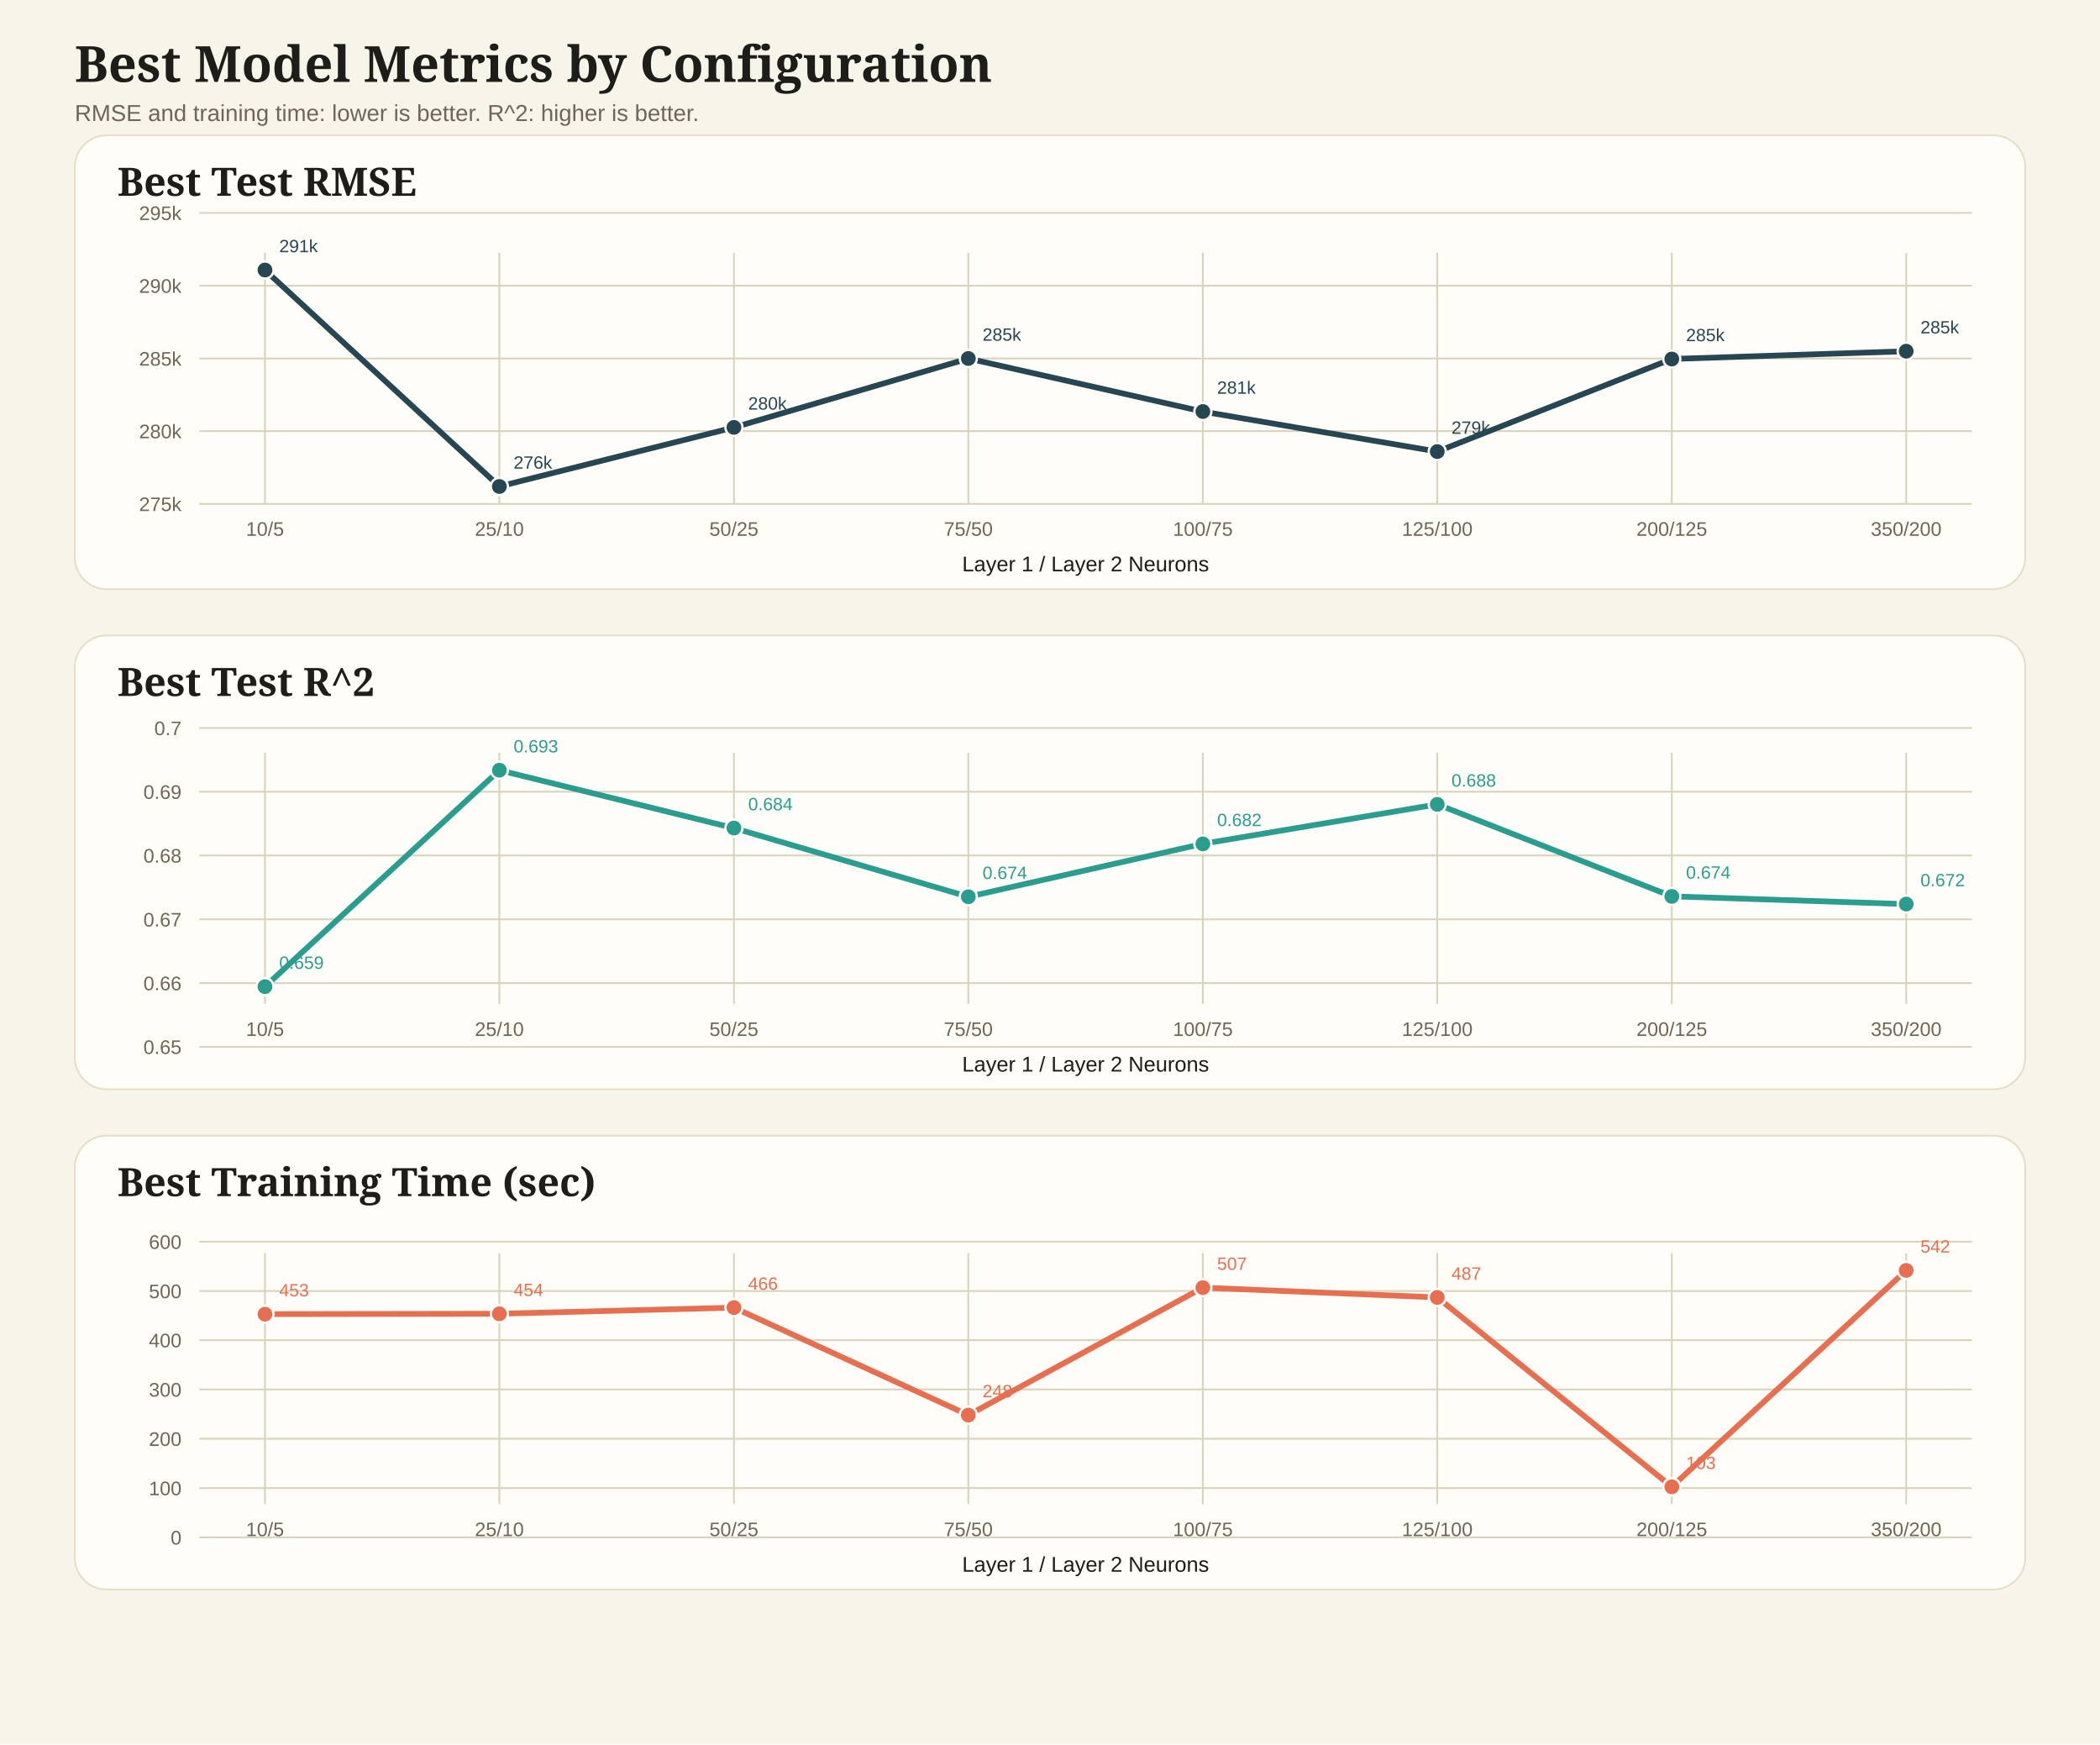
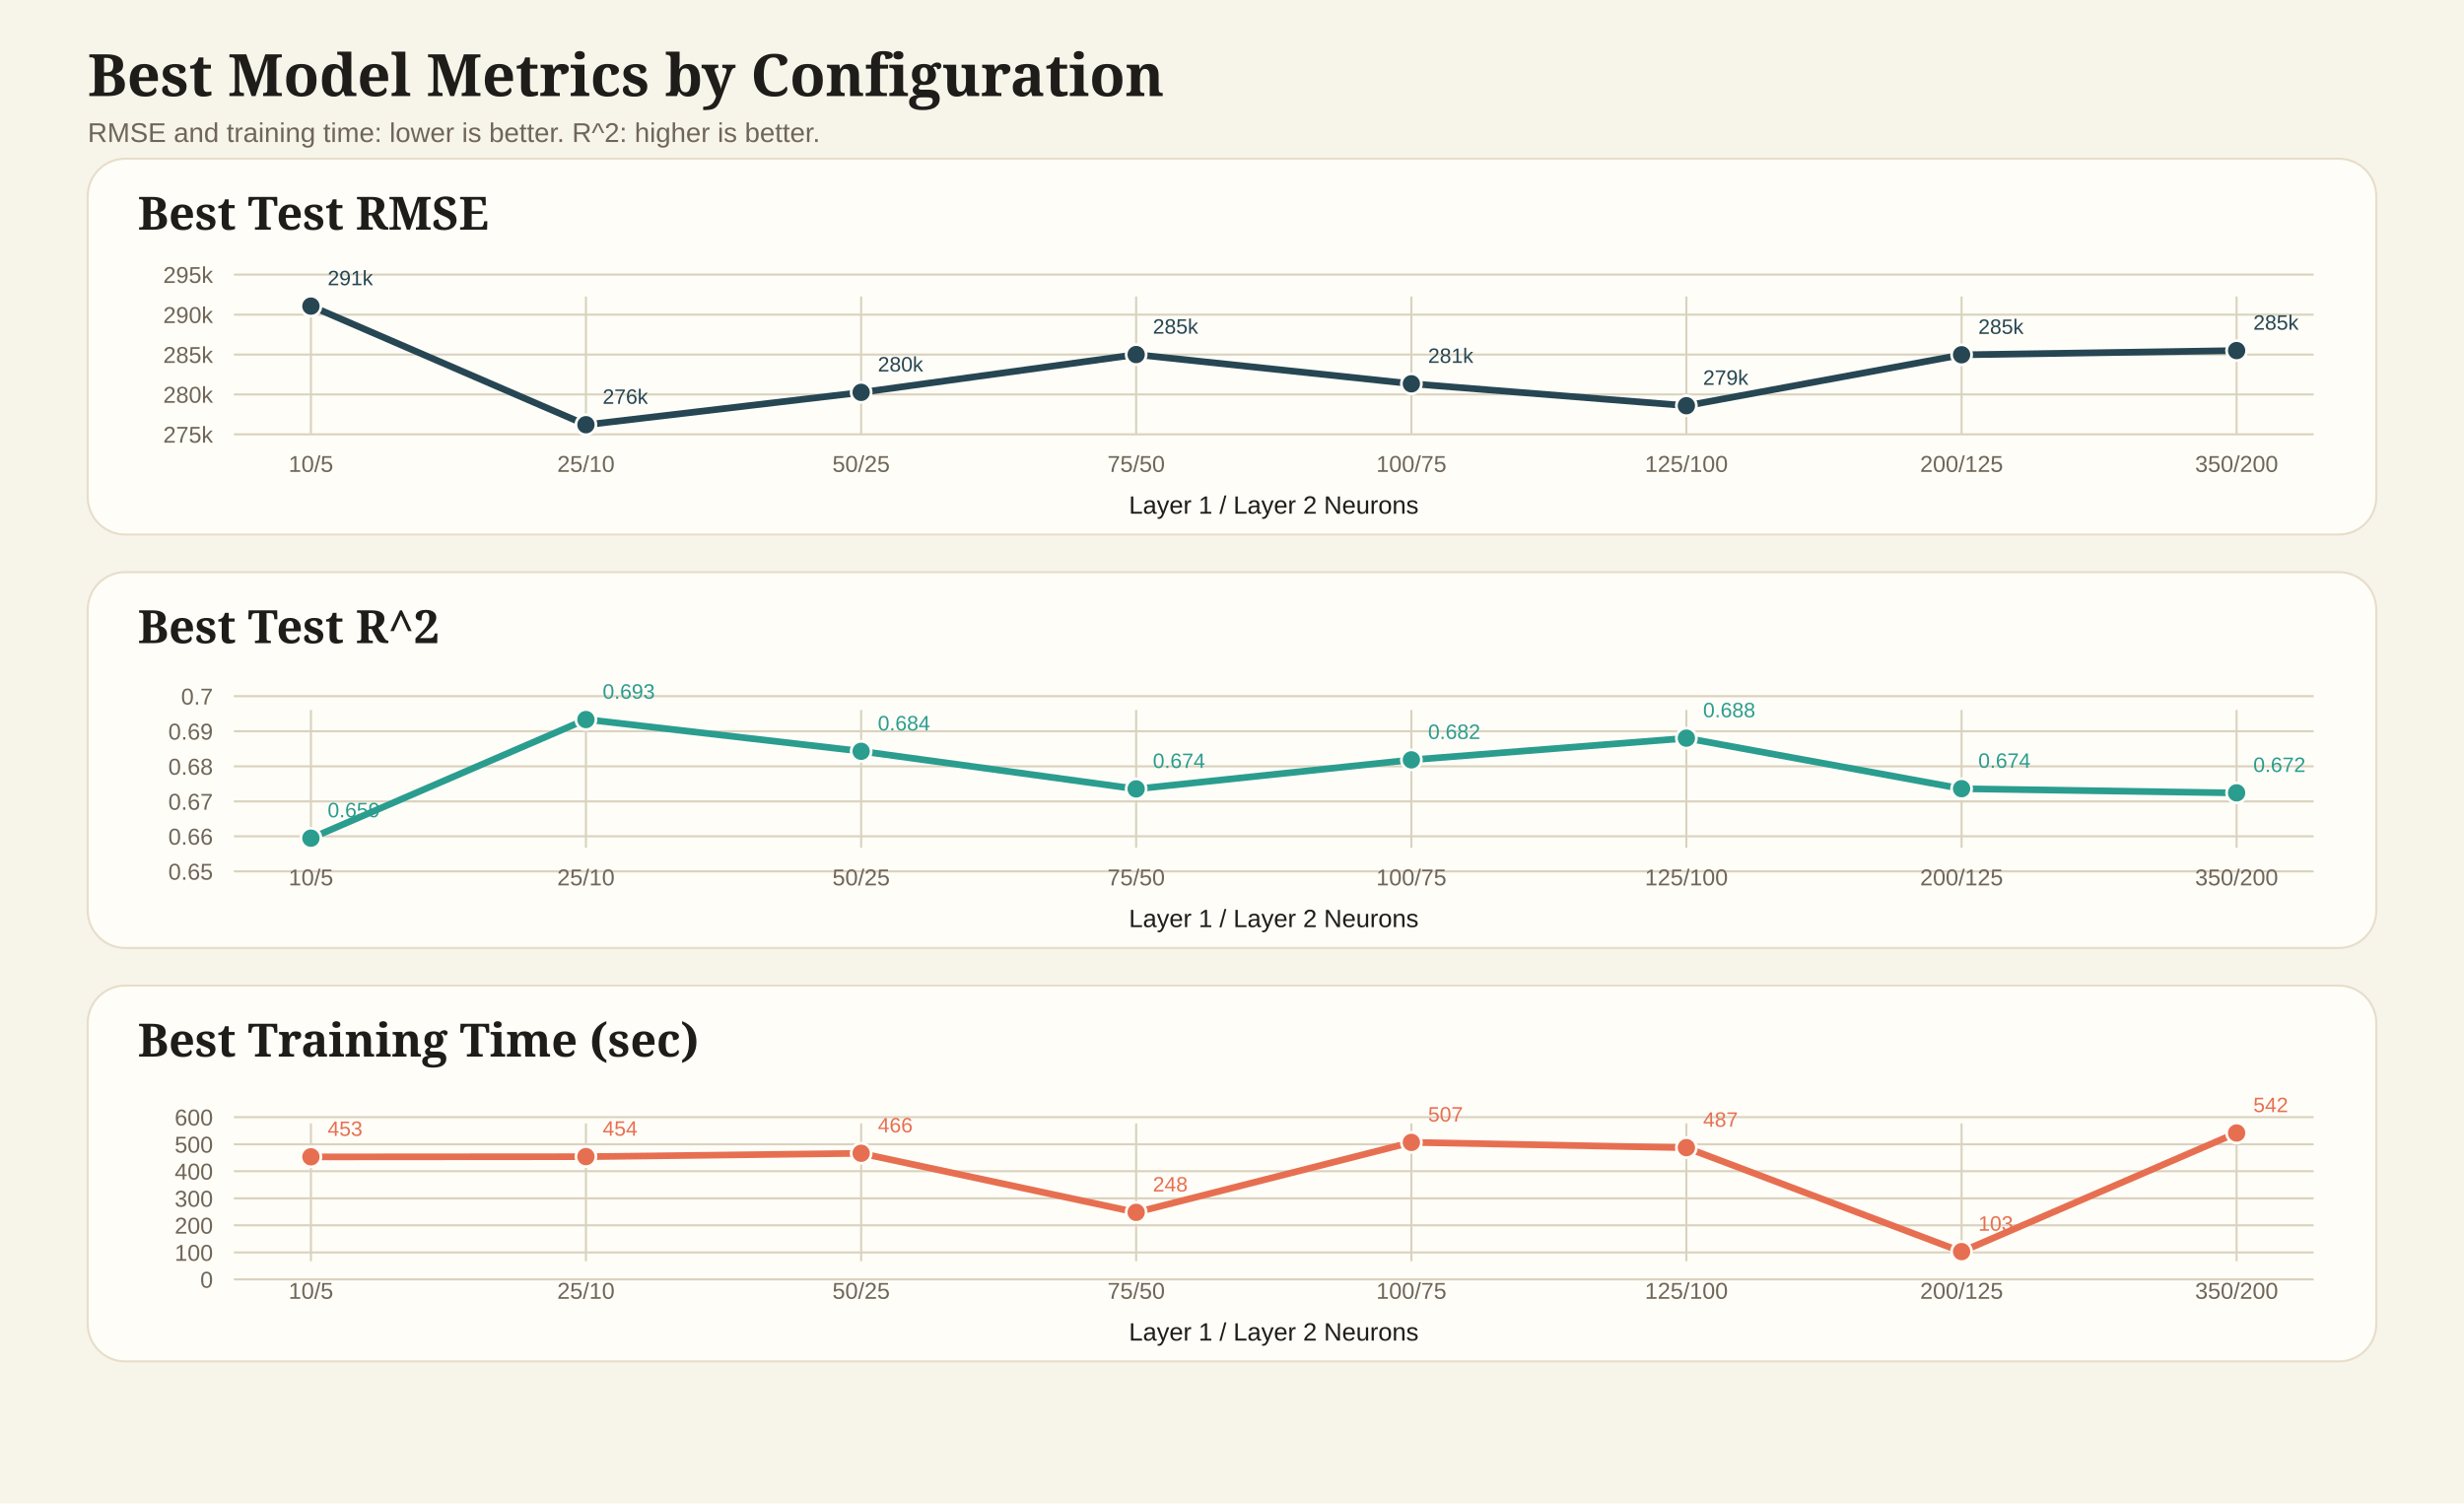
- <svg xmlns="http://www.w3.org/2000/svg" width="1180" height="980" viewBox="0 0 1180 980" role="img" aria-label="Best Model Metrics by Configuration">
-   <rect width="1180" height="980" fill="#f7f4ea" />
+ <svg xmlns="http://www.w3.org/2000/svg" width="1180" height="720" viewBox="0 0 1180 720" role="img" aria-label="Best Model Metrics by Configuration">
+   <rect width="1180" height="720" fill="#f7f4ea" />
  <text x="42" y="46" fill="#1f1d1a" font-size="28" font-weight="700" font-family="Georgia, serif">Best Model Metrics by Configuration</text>
  <text x="42" y="68" fill="#6f6659" font-size="13" font-family="Trebuchet MS, Arial, sans-serif">RMSE and training time: lower is better. R^2: higher is better.</text>
-   <rect x="42.0" y="76.0" width="1096.0" height="255.0" rx="18" fill="#fffdf7" stroke="#e6dec9" />
+   <rect x="42.0" y="76.0" width="1096.0" height="180.0" rx="18" fill="#fffdf7" stroke="#e6dec9" />
  <text x="66.0" y="110.0" fill="#1f1d1a" font-size="22" font-weight="700" font-family="Georgia, serif">Best Test RMSE</text>
-   <line x1="112.0" y1="283.1" x2="1108.0" y2="283.1" stroke="#d9d2bf" stroke-width="1" />
-   <text x="102.0" y="287.1" text-anchor="end" fill="#6f6659" font-size="11" font-family="Trebuchet MS, Arial, sans-serif">275k</text>
-   <line x1="112.0" y1="242.2" x2="1108.0" y2="242.2" stroke="#d9d2bf" stroke-width="1" />
-   <text x="102.0" y="246.2" text-anchor="end" fill="#6f6659" font-size="11" font-family="Trebuchet MS, Arial, sans-serif">280k</text>
-   <line x1="112.0" y1="201.4" x2="1108.0" y2="201.4" stroke="#d9d2bf" stroke-width="1" />
-   <text x="102.0" y="205.4" text-anchor="end" fill="#6f6659" font-size="11" font-family="Trebuchet MS, Arial, sans-serif">285k</text>
-   <line x1="112.0" y1="160.5" x2="1108.0" y2="160.5" stroke="#d9d2bf" stroke-width="1" />
-   <text x="102.0" y="164.5" text-anchor="end" fill="#6f6659" font-size="11" font-family="Trebuchet MS, Arial, sans-serif">290k</text>
-   <line x1="112.0" y1="119.6" x2="1108.0" y2="119.6" stroke="#d9d2bf" stroke-width="1" />
-   <text x="102.0" y="123.6" text-anchor="end" fill="#6f6659" font-size="11" font-family="Trebuchet MS, Arial, sans-serif">295k</text>
-   <line x1="148.9" y1="142.0" x2="148.9" y2="283.0" stroke="#d9d2bf" stroke-width="1" />
-   <text x="148.9" y="301.0" text-anchor="middle" fill="#6f6659" font-size="11" font-family="Trebuchet MS, Arial, sans-serif">10/5</text>
-   <line x1="280.6" y1="142.0" x2="280.6" y2="283.0" stroke="#d9d2bf" stroke-width="1" />
-   <text x="280.6" y="301.0" text-anchor="middle" fill="#6f6659" font-size="11" font-family="Trebuchet MS, Arial, sans-serif">25/10</text>
-   <line x1="412.4" y1="142.0" x2="412.4" y2="283.0" stroke="#d9d2bf" stroke-width="1" />
-   <text x="412.4" y="301.0" text-anchor="middle" fill="#6f6659" font-size="11" font-family="Trebuchet MS, Arial, sans-serif">50/25</text>
-   <line x1="544.1" y1="142.0" x2="544.1" y2="283.0" stroke="#d9d2bf" stroke-width="1" />
-   <text x="544.1" y="301.0" text-anchor="middle" fill="#6f6659" font-size="11" font-family="Trebuchet MS, Arial, sans-serif">75/50</text>
-   <line x1="675.9" y1="142.0" x2="675.9" y2="283.0" stroke="#d9d2bf" stroke-width="1" />
-   <text x="675.9" y="301.0" text-anchor="middle" fill="#6f6659" font-size="11" font-family="Trebuchet MS, Arial, sans-serif">100/75</text>
-   <line x1="807.6" y1="142.0" x2="807.6" y2="283.0" stroke="#d9d2bf" stroke-width="1" />
-   <text x="807.6" y="301.0" text-anchor="middle" fill="#6f6659" font-size="11" font-family="Trebuchet MS, Arial, sans-serif">125/100</text>
-   <line x1="939.4" y1="142.0" x2="939.4" y2="283.0" stroke="#d9d2bf" stroke-width="1" />
-   <text x="939.4" y="301.0" text-anchor="middle" fill="#6f6659" font-size="11" font-family="Trebuchet MS, Arial, sans-serif">200/125</text>
-   <line x1="1071.1" y1="142.0" x2="1071.1" y2="283.0" stroke="#d9d2bf" stroke-width="1" />
-   <text x="1071.1" y="301.0" text-anchor="middle" fill="#6f6659" font-size="11" font-family="Trebuchet MS, Arial, sans-serif">350/200</text>
-   <path d="M 148.89 151.72 L 280.63 273.28 L 412.38 240.14 L 544.13 201.42 L 675.87 231.23 L 807.62 253.69 L 939.37 201.67 L 1071.11 197.34" fill="none" stroke="#264653" stroke-width="3.2" stroke-linecap="round" stroke-linejoin="round" />
-   <circle cx="148.9" cy="151.7" r="4.8" fill="#264653" stroke="#fffdf7" stroke-width="1.3" />
-   <text x="156.9" y="141.7" fill="#264653" font-size="10" font-family="Trebuchet MS, Arial, sans-serif">291k</text>
-   <circle cx="280.6" cy="273.3" r="4.8" fill="#264653" stroke="#fffdf7" stroke-width="1.3" />
-   <text x="288.6" y="263.3" fill="#264653" font-size="10" font-family="Trebuchet MS, Arial, sans-serif">276k</text>
-   <circle cx="412.4" cy="240.1" r="4.8" fill="#264653" stroke="#fffdf7" stroke-width="1.3" />
-   <text x="420.4" y="230.1" fill="#264653" font-size="10" font-family="Trebuchet MS, Arial, sans-serif">280k</text>
-   <circle cx="544.1" cy="201.4" r="4.8" fill="#264653" stroke="#fffdf7" stroke-width="1.3" />
-   <text x="552.1" y="191.4" fill="#264653" font-size="10" font-family="Trebuchet MS, Arial, sans-serif">285k</text>
-   <circle cx="675.9" cy="231.2" r="4.8" fill="#264653" stroke="#fffdf7" stroke-width="1.3" />
-   <text x="683.9" y="221.2" fill="#264653" font-size="10" font-family="Trebuchet MS, Arial, sans-serif">281k</text>
-   <circle cx="807.6" cy="253.7" r="4.8" fill="#264653" stroke="#fffdf7" stroke-width="1.3" />
-   <text x="815.6" y="243.7" fill="#264653" font-size="10" font-family="Trebuchet MS, Arial, sans-serif">279k</text>
-   <circle cx="939.4" cy="201.7" r="4.8" fill="#264653" stroke="#fffdf7" stroke-width="1.3" />
-   <text x="947.4" y="191.7" fill="#264653" font-size="10" font-family="Trebuchet MS, Arial, sans-serif">285k</text>
-   <circle cx="1071.1" cy="197.3" r="4.8" fill="#264653" stroke="#fffdf7" stroke-width="1.3" />
-   <text x="1079.1" y="187.3" fill="#264653" font-size="10" font-family="Trebuchet MS, Arial, sans-serif">285k</text>
-   <text x="610.0" y="321.0" text-anchor="middle" fill="#1f1d1a" font-size="12" font-family="Trebuchet MS, Arial, sans-serif">Layer 1 / Layer 2 Neurons</text>
-   <rect x="42.0" y="357.0" width="1096.0" height="255.0" rx="18" fill="#fffdf7" stroke="#e6dec9" />
-   <text x="66.0" y="391.0" fill="#1f1d1a" font-size="22" font-weight="700" font-family="Georgia, serif">Best Test R^2</text>
-   <line x1="112.0" y1="588.1" x2="1108.0" y2="588.1" stroke="#d9d2bf" stroke-width="1" />
-   <text x="102.0" y="592.1" text-anchor="end" fill="#6f6659" font-size="11" font-family="Trebuchet MS, Arial, sans-serif">0.65</text>
-   <line x1="112.0" y1="552.3" x2="1108.0" y2="552.3" stroke="#d9d2bf" stroke-width="1" />
-   <text x="102.0" y="556.3" text-anchor="end" fill="#6f6659" font-size="11" font-family="Trebuchet MS, Arial, sans-serif">0.66</text>
-   <line x1="112.0" y1="516.5" x2="1108.0" y2="516.5" stroke="#d9d2bf" stroke-width="1" />
-   <text x="102.0" y="520.5" text-anchor="end" fill="#6f6659" font-size="11" font-family="Trebuchet MS, Arial, sans-serif">0.67</text>
-   <line x1="112.0" y1="480.6" x2="1108.0" y2="480.6" stroke="#d9d2bf" stroke-width="1" />
-   <text x="102.0" y="484.6" text-anchor="end" fill="#6f6659" font-size="11" font-family="Trebuchet MS, Arial, sans-serif">0.68</text>
-   <line x1="112.0" y1="444.8" x2="1108.0" y2="444.8" stroke="#d9d2bf" stroke-width="1" />
-   <text x="102.0" y="448.8" text-anchor="end" fill="#6f6659" font-size="11" font-family="Trebuchet MS, Arial, sans-serif">0.69</text>
-   <line x1="112.0" y1="409.0" x2="1108.0" y2="409.0" stroke="#d9d2bf" stroke-width="1" />
-   <text x="102.0" y="413.0" text-anchor="end" fill="#6f6659" font-size="11" font-family="Trebuchet MS, Arial, sans-serif">0.7</text>
-   <line x1="148.9" y1="423.0" x2="148.9" y2="564.0" stroke="#d9d2bf" stroke-width="1" />
-   <text x="148.9" y="582.0" text-anchor="middle" fill="#6f6659" font-size="11" font-family="Trebuchet MS, Arial, sans-serif">10/5</text>
-   <line x1="280.6" y1="423.0" x2="280.6" y2="564.0" stroke="#d9d2bf" stroke-width="1" />
-   <text x="280.6" y="582.0" text-anchor="middle" fill="#6f6659" font-size="11" font-family="Trebuchet MS, Arial, sans-serif">25/10</text>
-   <line x1="412.4" y1="423.0" x2="412.4" y2="564.0" stroke="#d9d2bf" stroke-width="1" />
-   <text x="412.4" y="582.0" text-anchor="middle" fill="#6f6659" font-size="11" font-family="Trebuchet MS, Arial, sans-serif">50/25</text>
-   <line x1="544.1" y1="423.0" x2="544.1" y2="564.0" stroke="#d9d2bf" stroke-width="1" />
-   <text x="544.1" y="582.0" text-anchor="middle" fill="#6f6659" font-size="11" font-family="Trebuchet MS, Arial, sans-serif">75/50</text>
-   <line x1="675.9" y1="423.0" x2="675.9" y2="564.0" stroke="#d9d2bf" stroke-width="1" />
-   <text x="675.9" y="582.0" text-anchor="middle" fill="#6f6659" font-size="11" font-family="Trebuchet MS, Arial, sans-serif">100/75</text>
-   <line x1="807.6" y1="423.0" x2="807.6" y2="564.0" stroke="#d9d2bf" stroke-width="1" />
-   <text x="807.6" y="582.0" text-anchor="middle" fill="#6f6659" font-size="11" font-family="Trebuchet MS, Arial, sans-serif">125/100</text>
-   <line x1="939.4" y1="423.0" x2="939.4" y2="564.0" stroke="#d9d2bf" stroke-width="1" />
-   <text x="939.4" y="582.0" text-anchor="middle" fill="#6f6659" font-size="11" font-family="Trebuchet MS, Arial, sans-serif">200/125</text>
-   <line x1="1071.1" y1="423.0" x2="1071.1" y2="564.0" stroke="#d9d2bf" stroke-width="1" />
-   <text x="1071.1" y="582.0" text-anchor="middle" fill="#6f6659" font-size="11" font-family="Trebuchet MS, Arial, sans-serif">350/200</text>
-   <path d="M 148.89 554.28 L 280.63 432.72 L 412.38 465.23 L 544.13 503.81 L 675.87 474.05 L 807.62 451.88 L 939.37 503.56 L 1071.11 507.92" fill="none" stroke="#2a9d8f" stroke-width="3.2" stroke-linecap="round" stroke-linejoin="round" />
-   <circle cx="148.9" cy="554.3" r="4.8" fill="#2a9d8f" stroke="#fffdf7" stroke-width="1.3" />
-   <text x="156.9" y="544.3" fill="#2a9d8f" font-size="10" font-family="Trebuchet MS, Arial, sans-serif">0.659</text>
-   <circle cx="280.6" cy="432.7" r="4.8" fill="#2a9d8f" stroke="#fffdf7" stroke-width="1.3" />
-   <text x="288.6" y="422.7" fill="#2a9d8f" font-size="10" font-family="Trebuchet MS, Arial, sans-serif">0.693</text>
-   <circle cx="412.4" cy="465.2" r="4.8" fill="#2a9d8f" stroke="#fffdf7" stroke-width="1.3" />
-   <text x="420.4" y="455.2" fill="#2a9d8f" font-size="10" font-family="Trebuchet MS, Arial, sans-serif">0.684</text>
-   <circle cx="544.1" cy="503.8" r="4.8" fill="#2a9d8f" stroke="#fffdf7" stroke-width="1.3" />
-   <text x="552.1" y="493.8" fill="#2a9d8f" font-size="10" font-family="Trebuchet MS, Arial, sans-serif">0.674</text>
-   <circle cx="675.9" cy="474.1" r="4.8" fill="#2a9d8f" stroke="#fffdf7" stroke-width="1.3" />
-   <text x="683.9" y="464.1" fill="#2a9d8f" font-size="10" font-family="Trebuchet MS, Arial, sans-serif">0.682</text>
-   <circle cx="807.6" cy="451.9" r="4.8" fill="#2a9d8f" stroke="#fffdf7" stroke-width="1.3" />
-   <text x="815.6" y="441.9" fill="#2a9d8f" font-size="10" font-family="Trebuchet MS, Arial, sans-serif">0.688</text>
-   <circle cx="939.4" cy="503.6" r="4.8" fill="#2a9d8f" stroke="#fffdf7" stroke-width="1.3" />
-   <text x="947.4" y="493.6" fill="#2a9d8f" font-size="10" font-family="Trebuchet MS, Arial, sans-serif">0.674</text>
-   <circle cx="1071.1" cy="507.9" r="4.8" fill="#2a9d8f" stroke="#fffdf7" stroke-width="1.3" />
-   <text x="1079.1" y="497.9" fill="#2a9d8f" font-size="10" font-family="Trebuchet MS, Arial, sans-serif">0.672</text>
-   <text x="610.0" y="602.0" text-anchor="middle" fill="#1f1d1a" font-size="12" font-family="Trebuchet MS, Arial, sans-serif">Layer 1 / Layer 2 Neurons</text>
-   <rect x="42.0" y="638.0" width="1096.0" height="255.0" rx="18" fill="#fffdf7" stroke="#e6dec9" />
-   <text x="66.0" y="672.0" fill="#1f1d1a" font-size="22" font-weight="700" font-family="Georgia, serif">Best Training Time (sec)</text>
-   <line x1="112.0" y1="863.7" x2="1108.0" y2="863.7" stroke="#d9d2bf" stroke-width="1" />
-   <text x="102.0" y="867.7" text-anchor="end" fill="#6f6659" font-size="11" font-family="Trebuchet MS, Arial, sans-serif">0</text>
-   <line x1="112.0" y1="836.0" x2="1108.0" y2="836.0" stroke="#d9d2bf" stroke-width="1" />
-   <text x="102.0" y="840.0" text-anchor="end" fill="#6f6659" font-size="11" font-family="Trebuchet MS, Arial, sans-serif">100</text>
-   <line x1="112.0" y1="808.3" x2="1108.0" y2="808.3" stroke="#d9d2bf" stroke-width="1" />
-   <text x="102.0" y="812.3" text-anchor="end" fill="#6f6659" font-size="11" font-family="Trebuchet MS, Arial, sans-serif">200</text>
-   <line x1="112.0" y1="780.6" x2="1108.0" y2="780.6" stroke="#d9d2bf" stroke-width="1" />
-   <text x="102.0" y="784.6" text-anchor="end" fill="#6f6659" font-size="11" font-family="Trebuchet MS, Arial, sans-serif">300</text>
-   <line x1="112.0" y1="752.9" x2="1108.0" y2="752.9" stroke="#d9d2bf" stroke-width="1" />
-   <text x="102.0" y="756.9" text-anchor="end" fill="#6f6659" font-size="11" font-family="Trebuchet MS, Arial, sans-serif">400</text>
-   <line x1="112.0" y1="725.3" x2="1108.0" y2="725.3" stroke="#d9d2bf" stroke-width="1" />
-   <text x="102.0" y="729.3" text-anchor="end" fill="#6f6659" font-size="11" font-family="Trebuchet MS, Arial, sans-serif">500</text>
-   <line x1="112.0" y1="697.6" x2="1108.0" y2="697.6" stroke="#d9d2bf" stroke-width="1" />
-   <text x="102.0" y="701.6" text-anchor="end" fill="#6f6659" font-size="11" font-family="Trebuchet MS, Arial, sans-serif">600</text>
-   <line x1="148.9" y1="704.0" x2="148.9" y2="845.0" stroke="#d9d2bf" stroke-width="1" />
-   <text x="148.9" y="863.0" text-anchor="middle" fill="#6f6659" font-size="11" font-family="Trebuchet MS, Arial, sans-serif">10/5</text>
-   <line x1="280.6" y1="704.0" x2="280.6" y2="845.0" stroke="#d9d2bf" stroke-width="1" />
-   <text x="280.6" y="863.0" text-anchor="middle" fill="#6f6659" font-size="11" font-family="Trebuchet MS, Arial, sans-serif">25/10</text>
-   <line x1="412.4" y1="704.0" x2="412.4" y2="845.0" stroke="#d9d2bf" stroke-width="1" />
-   <text x="412.4" y="863.0" text-anchor="middle" fill="#6f6659" font-size="11" font-family="Trebuchet MS, Arial, sans-serif">50/25</text>
-   <line x1="544.1" y1="704.0" x2="544.1" y2="845.0" stroke="#d9d2bf" stroke-width="1" />
-   <text x="544.1" y="863.0" text-anchor="middle" fill="#6f6659" font-size="11" font-family="Trebuchet MS, Arial, sans-serif">75/50</text>
-   <line x1="675.9" y1="704.0" x2="675.9" y2="845.0" stroke="#d9d2bf" stroke-width="1" />
-   <text x="675.9" y="863.0" text-anchor="middle" fill="#6f6659" font-size="11" font-family="Trebuchet MS, Arial, sans-serif">100/75</text>
-   <line x1="807.6" y1="704.0" x2="807.6" y2="845.0" stroke="#d9d2bf" stroke-width="1" />
-   <text x="807.6" y="863.0" text-anchor="middle" fill="#6f6659" font-size="11" font-family="Trebuchet MS, Arial, sans-serif">125/100</text>
-   <line x1="939.4" y1="704.0" x2="939.4" y2="845.0" stroke="#d9d2bf" stroke-width="1" />
-   <text x="939.4" y="863.0" text-anchor="middle" fill="#6f6659" font-size="11" font-family="Trebuchet MS, Arial, sans-serif">200/125</text>
-   <line x1="1071.1" y1="704.0" x2="1071.1" y2="845.0" stroke="#d9d2bf" stroke-width="1" />
-   <text x="1071.1" y="863.0" text-anchor="middle" fill="#6f6659" font-size="11" font-family="Trebuchet MS, Arial, sans-serif">350/200</text>
-   <path d="M 148.89 738.27 L 280.63 738.06 L 412.38 734.63 L 544.13 794.98 L 675.87 723.41 L 807.62 728.88 L 939.37 835.28 L 1071.11 713.72" fill="none" stroke="#e76f51" stroke-width="3.2" stroke-linecap="round" stroke-linejoin="round" />
-   <circle cx="148.9" cy="738.3" r="4.8" fill="#e76f51" stroke="#fffdf7" stroke-width="1.3" />
-   <text x="156.9" y="728.3" fill="#e76f51" font-size="10" font-family="Trebuchet MS, Arial, sans-serif">453</text>
-   <circle cx="280.6" cy="738.1" r="4.8" fill="#e76f51" stroke="#fffdf7" stroke-width="1.3" />
-   <text x="288.6" y="728.1" fill="#e76f51" font-size="10" font-family="Trebuchet MS, Arial, sans-serif">454</text>
-   <circle cx="412.4" cy="734.6" r="4.8" fill="#e76f51" stroke="#fffdf7" stroke-width="1.3" />
-   <text x="420.4" y="724.6" fill="#e76f51" font-size="10" font-family="Trebuchet MS, Arial, sans-serif">466</text>
-   <circle cx="544.1" cy="795.0" r="4.8" fill="#e76f51" stroke="#fffdf7" stroke-width="1.3" />
-   <text x="552.1" y="785.0" fill="#e76f51" font-size="10" font-family="Trebuchet MS, Arial, sans-serif">248</text>
-   <circle cx="675.9" cy="723.4" r="4.8" fill="#e76f51" stroke="#fffdf7" stroke-width="1.3" />
-   <text x="683.9" y="713.4" fill="#e76f51" font-size="10" font-family="Trebuchet MS, Arial, sans-serif">507</text>
-   <circle cx="807.6" cy="728.9" r="4.8" fill="#e76f51" stroke="#fffdf7" stroke-width="1.3" />
-   <text x="815.6" y="718.9" fill="#e76f51" font-size="10" font-family="Trebuchet MS, Arial, sans-serif">487</text>
-   <circle cx="939.4" cy="835.3" r="4.8" fill="#e76f51" stroke="#fffdf7" stroke-width="1.3" />
-   <text x="947.4" y="825.3" fill="#e76f51" font-size="10" font-family="Trebuchet MS, Arial, sans-serif">103</text>
-   <circle cx="1071.1" cy="713.7" r="4.8" fill="#e76f51" stroke="#fffdf7" stroke-width="1.3" />
-   <text x="1079.1" y="703.7" fill="#e76f51" font-size="10" font-family="Trebuchet MS, Arial, sans-serif">542</text>
-   <text x="610.0" y="883.0" text-anchor="middle" fill="#1f1d1a" font-size="12" font-family="Trebuchet MS, Arial, sans-serif">Layer 1 / Layer 2 Neurons</text>
+   <line x1="112.0" y1="208.0" x2="1108.0" y2="208.0" stroke="#d9d2bf" stroke-width="1" />
+   <text x="102.0" y="212.0" text-anchor="end" fill="#6f6659" font-size="11" font-family="Trebuchet MS, Arial, sans-serif">275k</text>
+   <line x1="112.0" y1="188.9" x2="1108.0" y2="188.9" stroke="#d9d2bf" stroke-width="1" />
+   <text x="102.0" y="192.9" text-anchor="end" fill="#6f6659" font-size="11" font-family="Trebuchet MS, Arial, sans-serif">280k</text>
+   <line x1="112.0" y1="169.8" x2="1108.0" y2="169.8" stroke="#d9d2bf" stroke-width="1" />
+   <text x="102.0" y="173.8" text-anchor="end" fill="#6f6659" font-size="11" font-family="Trebuchet MS, Arial, sans-serif">285k</text>
+   <line x1="112.0" y1="150.7" x2="1108.0" y2="150.7" stroke="#d9d2bf" stroke-width="1" />
+   <text x="102.0" y="154.7" text-anchor="end" fill="#6f6659" font-size="11" font-family="Trebuchet MS, Arial, sans-serif">290k</text>
+   <line x1="112.0" y1="131.5" x2="1108.0" y2="131.5" stroke="#d9d2bf" stroke-width="1" />
+   <text x="102.0" y="135.5" text-anchor="end" fill="#6f6659" font-size="11" font-family="Trebuchet MS, Arial, sans-serif">295k</text>
+   <line x1="148.9" y1="142.0" x2="148.9" y2="208.0" stroke="#d9d2bf" stroke-width="1" />
+   <text x="148.9" y="226.0" text-anchor="middle" fill="#6f6659" font-size="11" font-family="Trebuchet MS, Arial, sans-serif">10/5</text>
+   <line x1="280.6" y1="142.0" x2="280.6" y2="208.0" stroke="#d9d2bf" stroke-width="1" />
+   <text x="280.6" y="226.0" text-anchor="middle" fill="#6f6659" font-size="11" font-family="Trebuchet MS, Arial, sans-serif">25/10</text>
+   <line x1="412.4" y1="142.0" x2="412.4" y2="208.0" stroke="#d9d2bf" stroke-width="1" />
+   <text x="412.4" y="226.0" text-anchor="middle" fill="#6f6659" font-size="11" font-family="Trebuchet MS, Arial, sans-serif">50/25</text>
+   <line x1="544.1" y1="142.0" x2="544.1" y2="208.0" stroke="#d9d2bf" stroke-width="1" />
+   <text x="544.1" y="226.0" text-anchor="middle" fill="#6f6659" font-size="11" font-family="Trebuchet MS, Arial, sans-serif">75/50</text>
+   <line x1="675.9" y1="142.0" x2="675.9" y2="208.0" stroke="#d9d2bf" stroke-width="1" />
+   <text x="675.9" y="226.0" text-anchor="middle" fill="#6f6659" font-size="11" font-family="Trebuchet MS, Arial, sans-serif">100/75</text>
+   <line x1="807.6" y1="142.0" x2="807.6" y2="208.0" stroke="#d9d2bf" stroke-width="1" />
+   <text x="807.6" y="226.0" text-anchor="middle" fill="#6f6659" font-size="11" font-family="Trebuchet MS, Arial, sans-serif">125/100</text>
+   <line x1="939.4" y1="142.0" x2="939.4" y2="208.0" stroke="#d9d2bf" stroke-width="1" />
+   <text x="939.4" y="226.0" text-anchor="middle" fill="#6f6659" font-size="11" font-family="Trebuchet MS, Arial, sans-serif">200/125</text>
+   <line x1="1071.1" y1="142.0" x2="1071.1" y2="208.0" stroke="#d9d2bf" stroke-width="1" />
+   <text x="1071.1" y="226.0" text-anchor="middle" fill="#6f6659" font-size="11" font-family="Trebuchet MS, Arial, sans-serif">350/200</text>
+   <path d="M 148.89 146.55 L 280.63 203.45 L 412.38 187.94 L 544.13 169.81 L 675.87 183.77 L 807.62 194.28 L 939.37 169.93 L 1071.11 167.90" fill="none" stroke="#264653" stroke-width="3.2" stroke-linecap="round" stroke-linejoin="round" />
+   <circle cx="148.9" cy="146.6" r="4.8" fill="#264653" stroke="#fffdf7" stroke-width="1.3" />
+   <text x="156.9" y="136.6" fill="#264653" font-size="10" font-family="Trebuchet MS, Arial, sans-serif">291k</text>
+   <circle cx="280.6" cy="203.4" r="4.8" fill="#264653" stroke="#fffdf7" stroke-width="1.3" />
+   <text x="288.6" y="193.4" fill="#264653" font-size="10" font-family="Trebuchet MS, Arial, sans-serif">276k</text>
+   <circle cx="412.4" cy="187.9" r="4.8" fill="#264653" stroke="#fffdf7" stroke-width="1.3" />
+   <text x="420.4" y="177.9" fill="#264653" font-size="10" font-family="Trebuchet MS, Arial, sans-serif">280k</text>
+   <circle cx="544.1" cy="169.8" r="4.8" fill="#264653" stroke="#fffdf7" stroke-width="1.3" />
+   <text x="552.1" y="159.8" fill="#264653" font-size="10" font-family="Trebuchet MS, Arial, sans-serif">285k</text>
+   <circle cx="675.9" cy="183.8" r="4.8" fill="#264653" stroke="#fffdf7" stroke-width="1.3" />
+   <text x="683.9" y="173.8" fill="#264653" font-size="10" font-family="Trebuchet MS, Arial, sans-serif">281k</text>
+   <circle cx="807.6" cy="194.3" r="4.8" fill="#264653" stroke="#fffdf7" stroke-width="1.3" />
+   <text x="815.6" y="184.3" fill="#264653" font-size="10" font-family="Trebuchet MS, Arial, sans-serif">279k</text>
+   <circle cx="939.4" cy="169.9" r="4.8" fill="#264653" stroke="#fffdf7" stroke-width="1.3" />
+   <text x="947.4" y="159.9" fill="#264653" font-size="10" font-family="Trebuchet MS, Arial, sans-serif">285k</text>
+   <circle cx="1071.1" cy="167.9" r="4.8" fill="#264653" stroke="#fffdf7" stroke-width="1.3" />
+   <text x="1079.1" y="157.9" fill="#264653" font-size="10" font-family="Trebuchet MS, Arial, sans-serif">285k</text>
+   <text x="610.0" y="246.0" text-anchor="middle" fill="#1f1d1a" font-size="12" font-family="Trebuchet MS, Arial, sans-serif">Layer 1 / Layer 2 Neurons</text>
+   <rect x="42.0" y="274.0" width="1096.0" height="180.0" rx="18" fill="#fffdf7" stroke="#e6dec9" />
+   <text x="66.0" y="308.0" fill="#1f1d1a" font-size="22" font-weight="700" font-family="Georgia, serif">Best Test R^2</text>
+   <line x1="112.0" y1="417.3" x2="1108.0" y2="417.3" stroke="#d9d2bf" stroke-width="1" />
+   <text x="102.0" y="421.3" text-anchor="end" fill="#6f6659" font-size="11" font-family="Trebuchet MS, Arial, sans-serif">0.65</text>
+   <line x1="112.0" y1="400.5" x2="1108.0" y2="400.5" stroke="#d9d2bf" stroke-width="1" />
+   <text x="102.0" y="404.5" text-anchor="end" fill="#6f6659" font-size="11" font-family="Trebuchet MS, Arial, sans-serif">0.66</text>
+   <line x1="112.0" y1="383.8" x2="1108.0" y2="383.8" stroke="#d9d2bf" stroke-width="1" />
+   <text x="102.0" y="387.8" text-anchor="end" fill="#6f6659" font-size="11" font-family="Trebuchet MS, Arial, sans-serif">0.67</text>
+   <line x1="112.0" y1="367.0" x2="1108.0" y2="367.0" stroke="#d9d2bf" stroke-width="1" />
+   <text x="102.0" y="371.0" text-anchor="end" fill="#6f6659" font-size="11" font-family="Trebuchet MS, Arial, sans-serif">0.68</text>
+   <line x1="112.0" y1="350.2" x2="1108.0" y2="350.2" stroke="#d9d2bf" stroke-width="1" />
+   <text x="102.0" y="354.2" text-anchor="end" fill="#6f6659" font-size="11" font-family="Trebuchet MS, Arial, sans-serif">0.69</text>
+   <line x1="112.0" y1="333.4" x2="1108.0" y2="333.4" stroke="#d9d2bf" stroke-width="1" />
+   <text x="102.0" y="337.4" text-anchor="end" fill="#6f6659" font-size="11" font-family="Trebuchet MS, Arial, sans-serif">0.7</text>
+   <line x1="148.9" y1="340.0" x2="148.9" y2="406.0" stroke="#d9d2bf" stroke-width="1" />
+   <text x="148.9" y="424.0" text-anchor="middle" fill="#6f6659" font-size="11" font-family="Trebuchet MS, Arial, sans-serif">10/5</text>
+   <line x1="280.6" y1="340.0" x2="280.6" y2="406.0" stroke="#d9d2bf" stroke-width="1" />
+   <text x="280.6" y="424.0" text-anchor="middle" fill="#6f6659" font-size="11" font-family="Trebuchet MS, Arial, sans-serif">25/10</text>
+   <line x1="412.4" y1="340.0" x2="412.4" y2="406.0" stroke="#d9d2bf" stroke-width="1" />
+   <text x="412.4" y="424.0" text-anchor="middle" fill="#6f6659" font-size="11" font-family="Trebuchet MS, Arial, sans-serif">50/25</text>
+   <line x1="544.1" y1="340.0" x2="544.1" y2="406.0" stroke="#d9d2bf" stroke-width="1" />
+   <text x="544.1" y="424.0" text-anchor="middle" fill="#6f6659" font-size="11" font-family="Trebuchet MS, Arial, sans-serif">75/50</text>
+   <line x1="675.9" y1="340.0" x2="675.9" y2="406.0" stroke="#d9d2bf" stroke-width="1" />
+   <text x="675.9" y="424.0" text-anchor="middle" fill="#6f6659" font-size="11" font-family="Trebuchet MS, Arial, sans-serif">100/75</text>
+   <line x1="807.6" y1="340.0" x2="807.6" y2="406.0" stroke="#d9d2bf" stroke-width="1" />
+   <text x="807.6" y="424.0" text-anchor="middle" fill="#6f6659" font-size="11" font-family="Trebuchet MS, Arial, sans-serif">125/100</text>
+   <line x1="939.4" y1="340.0" x2="939.4" y2="406.0" stroke="#d9d2bf" stroke-width="1" />
+   <text x="939.4" y="424.0" text-anchor="middle" fill="#6f6659" font-size="11" font-family="Trebuchet MS, Arial, sans-serif">200/125</text>
+   <line x1="1071.1" y1="340.0" x2="1071.1" y2="406.0" stroke="#d9d2bf" stroke-width="1" />
+   <text x="1071.1" y="424.0" text-anchor="middle" fill="#6f6659" font-size="11" font-family="Trebuchet MS, Arial, sans-serif">350/200</text>
+   <path d="M 148.89 401.45 L 280.63 344.55 L 412.38 359.77 L 544.13 377.83 L 675.87 363.90 L 807.62 353.52 L 939.37 377.71 L 1071.11 379.75" fill="none" stroke="#2a9d8f" stroke-width="3.2" stroke-linecap="round" stroke-linejoin="round" />
+   <circle cx="148.9" cy="401.4" r="4.8" fill="#2a9d8f" stroke="#fffdf7" stroke-width="1.3" />
+   <text x="156.9" y="391.4" fill="#2a9d8f" font-size="10" font-family="Trebuchet MS, Arial, sans-serif">0.659</text>
+   <circle cx="280.6" cy="344.6" r="4.8" fill="#2a9d8f" stroke="#fffdf7" stroke-width="1.3" />
+   <text x="288.6" y="334.6" fill="#2a9d8f" font-size="10" font-family="Trebuchet MS, Arial, sans-serif">0.693</text>
+   <circle cx="412.4" cy="359.8" r="4.8" fill="#2a9d8f" stroke="#fffdf7" stroke-width="1.3" />
+   <text x="420.4" y="349.8" fill="#2a9d8f" font-size="10" font-family="Trebuchet MS, Arial, sans-serif">0.684</text>
+   <circle cx="544.1" cy="377.8" r="4.8" fill="#2a9d8f" stroke="#fffdf7" stroke-width="1.3" />
+   <text x="552.1" y="367.8" fill="#2a9d8f" font-size="10" font-family="Trebuchet MS, Arial, sans-serif">0.674</text>
+   <circle cx="675.9" cy="363.9" r="4.8" fill="#2a9d8f" stroke="#fffdf7" stroke-width="1.3" />
+   <text x="683.9" y="353.9" fill="#2a9d8f" font-size="10" font-family="Trebuchet MS, Arial, sans-serif">0.682</text>
+   <circle cx="807.6" cy="353.5" r="4.8" fill="#2a9d8f" stroke="#fffdf7" stroke-width="1.3" />
+   <text x="815.6" y="343.5" fill="#2a9d8f" font-size="10" font-family="Trebuchet MS, Arial, sans-serif">0.688</text>
+   <circle cx="939.4" cy="377.7" r="4.8" fill="#2a9d8f" stroke="#fffdf7" stroke-width="1.3" />
+   <text x="947.4" y="367.7" fill="#2a9d8f" font-size="10" font-family="Trebuchet MS, Arial, sans-serif">0.674</text>
+   <circle cx="1071.1" cy="379.7" r="4.8" fill="#2a9d8f" stroke="#fffdf7" stroke-width="1.3" />
+   <text x="1079.1" y="369.7" fill="#2a9d8f" font-size="10" font-family="Trebuchet MS, Arial, sans-serif">0.672</text>
+   <text x="610.0" y="444.0" text-anchor="middle" fill="#1f1d1a" font-size="12" font-family="Trebuchet MS, Arial, sans-serif">Layer 1 / Layer 2 Neurons</text>
+   <rect x="42.0" y="472.0" width="1096.0" height="180.0" rx="18" fill="#fffdf7" stroke="#e6dec9" />
+   <text x="66.0" y="506.0" fill="#1f1d1a" font-size="22" font-weight="700" font-family="Georgia, serif">Best Training Time (sec)</text>
+   <line x1="112.0" y1="612.7" x2="1108.0" y2="612.7" stroke="#d9d2bf" stroke-width="1" />
+   <text x="102.0" y="616.7" text-anchor="end" fill="#6f6659" font-size="11" font-family="Trebuchet MS, Arial, sans-serif">0</text>
+   <line x1="112.0" y1="599.8" x2="1108.0" y2="599.8" stroke="#d9d2bf" stroke-width="1" />
+   <text x="102.0" y="603.8" text-anchor="end" fill="#6f6659" font-size="11" font-family="Trebuchet MS, Arial, sans-serif">100</text>
+   <line x1="112.0" y1="586.8" x2="1108.0" y2="586.8" stroke="#d9d2bf" stroke-width="1" />
+   <text x="102.0" y="590.8" text-anchor="end" fill="#6f6659" font-size="11" font-family="Trebuchet MS, Arial, sans-serif">200</text>
+   <line x1="112.0" y1="573.9" x2="1108.0" y2="573.9" stroke="#d9d2bf" stroke-width="1" />
+   <text x="102.0" y="577.9" text-anchor="end" fill="#6f6659" font-size="11" font-family="Trebuchet MS, Arial, sans-serif">300</text>
+   <line x1="112.0" y1="560.9" x2="1108.0" y2="560.9" stroke="#d9d2bf" stroke-width="1" />
+   <text x="102.0" y="564.9" text-anchor="end" fill="#6f6659" font-size="11" font-family="Trebuchet MS, Arial, sans-serif">400</text>
+   <line x1="112.0" y1="548.0" x2="1108.0" y2="548.0" stroke="#d9d2bf" stroke-width="1" />
+   <text x="102.0" y="552.0" text-anchor="end" fill="#6f6659" font-size="11" font-family="Trebuchet MS, Arial, sans-serif">500</text>
+   <line x1="112.0" y1="535.0" x2="1108.0" y2="535.0" stroke="#d9d2bf" stroke-width="1" />
+   <text x="102.0" y="539.0" text-anchor="end" fill="#6f6659" font-size="11" font-family="Trebuchet MS, Arial, sans-serif">600</text>
+   <line x1="148.9" y1="538.0" x2="148.9" y2="604.0" stroke="#d9d2bf" stroke-width="1" />
+   <text x="148.9" y="622.0" text-anchor="middle" fill="#6f6659" font-size="11" font-family="Trebuchet MS, Arial, sans-serif">10/5</text>
+   <line x1="280.6" y1="538.0" x2="280.6" y2="604.0" stroke="#d9d2bf" stroke-width="1" />
+   <text x="280.6" y="622.0" text-anchor="middle" fill="#6f6659" font-size="11" font-family="Trebuchet MS, Arial, sans-serif">25/10</text>
+   <line x1="412.4" y1="538.0" x2="412.4" y2="604.0" stroke="#d9d2bf" stroke-width="1" />
+   <text x="412.4" y="622.0" text-anchor="middle" fill="#6f6659" font-size="11" font-family="Trebuchet MS, Arial, sans-serif">50/25</text>
+   <line x1="544.1" y1="538.0" x2="544.1" y2="604.0" stroke="#d9d2bf" stroke-width="1" />
+   <text x="544.1" y="622.0" text-anchor="middle" fill="#6f6659" font-size="11" font-family="Trebuchet MS, Arial, sans-serif">75/50</text>
+   <line x1="675.9" y1="538.0" x2="675.9" y2="604.0" stroke="#d9d2bf" stroke-width="1" />
+   <text x="675.9" y="622.0" text-anchor="middle" fill="#6f6659" font-size="11" font-family="Trebuchet MS, Arial, sans-serif">100/75</text>
+   <line x1="807.6" y1="538.0" x2="807.6" y2="604.0" stroke="#d9d2bf" stroke-width="1" />
+   <text x="807.6" y="622.0" text-anchor="middle" fill="#6f6659" font-size="11" font-family="Trebuchet MS, Arial, sans-serif">125/100</text>
+   <line x1="939.4" y1="538.0" x2="939.4" y2="604.0" stroke="#d9d2bf" stroke-width="1" />
+   <text x="939.4" y="622.0" text-anchor="middle" fill="#6f6659" font-size="11" font-family="Trebuchet MS, Arial, sans-serif">200/125</text>
+   <line x1="1071.1" y1="538.0" x2="1071.1" y2="604.0" stroke="#d9d2bf" stroke-width="1" />
+   <text x="1071.1" y="622.0" text-anchor="middle" fill="#6f6659" font-size="11" font-family="Trebuchet MS, Arial, sans-serif">350/200</text>
+   <path d="M 148.89 554.04 L 280.63 553.94 L 412.38 552.34 L 544.13 580.59 L 675.87 547.08 L 807.62 549.65 L 939.37 599.45 L 1071.11 542.55" fill="none" stroke="#e76f51" stroke-width="3.2" stroke-linecap="round" stroke-linejoin="round" />
+   <circle cx="148.9" cy="554.0" r="4.8" fill="#e76f51" stroke="#fffdf7" stroke-width="1.3" />
+   <text x="156.9" y="544.0" fill="#e76f51" font-size="10" font-family="Trebuchet MS, Arial, sans-serif">453</text>
+   <circle cx="280.6" cy="553.9" r="4.8" fill="#e76f51" stroke="#fffdf7" stroke-width="1.3" />
+   <text x="288.6" y="543.9" fill="#e76f51" font-size="10" font-family="Trebuchet MS, Arial, sans-serif">454</text>
+   <circle cx="412.4" cy="552.3" r="4.8" fill="#e76f51" stroke="#fffdf7" stroke-width="1.3" />
+   <text x="420.4" y="542.3" fill="#e76f51" font-size="10" font-family="Trebuchet MS, Arial, sans-serif">466</text>
+   <circle cx="544.1" cy="580.6" r="4.8" fill="#e76f51" stroke="#fffdf7" stroke-width="1.3" />
+   <text x="552.1" y="570.6" fill="#e76f51" font-size="10" font-family="Trebuchet MS, Arial, sans-serif">248</text>
+   <circle cx="675.9" cy="547.1" r="4.8" fill="#e76f51" stroke="#fffdf7" stroke-width="1.3" />
+   <text x="683.9" y="537.1" fill="#e76f51" font-size="10" font-family="Trebuchet MS, Arial, sans-serif">507</text>
+   <circle cx="807.6" cy="549.6" r="4.8" fill="#e76f51" stroke="#fffdf7" stroke-width="1.3" />
+   <text x="815.6" y="539.6" fill="#e76f51" font-size="10" font-family="Trebuchet MS, Arial, sans-serif">487</text>
+   <circle cx="939.4" cy="599.4" r="4.8" fill="#e76f51" stroke="#fffdf7" stroke-width="1.3" />
+   <text x="947.4" y="589.4" fill="#e76f51" font-size="10" font-family="Trebuchet MS, Arial, sans-serif">103</text>
+   <circle cx="1071.1" cy="542.6" r="4.8" fill="#e76f51" stroke="#fffdf7" stroke-width="1.3" />
+   <text x="1079.1" y="532.6" fill="#e76f51" font-size="10" font-family="Trebuchet MS, Arial, sans-serif">542</text>
+   <text x="610.0" y="642.0" text-anchor="middle" fill="#1f1d1a" font-size="12" font-family="Trebuchet MS, Arial, sans-serif">Layer 1 / Layer 2 Neurons</text>
</svg>
